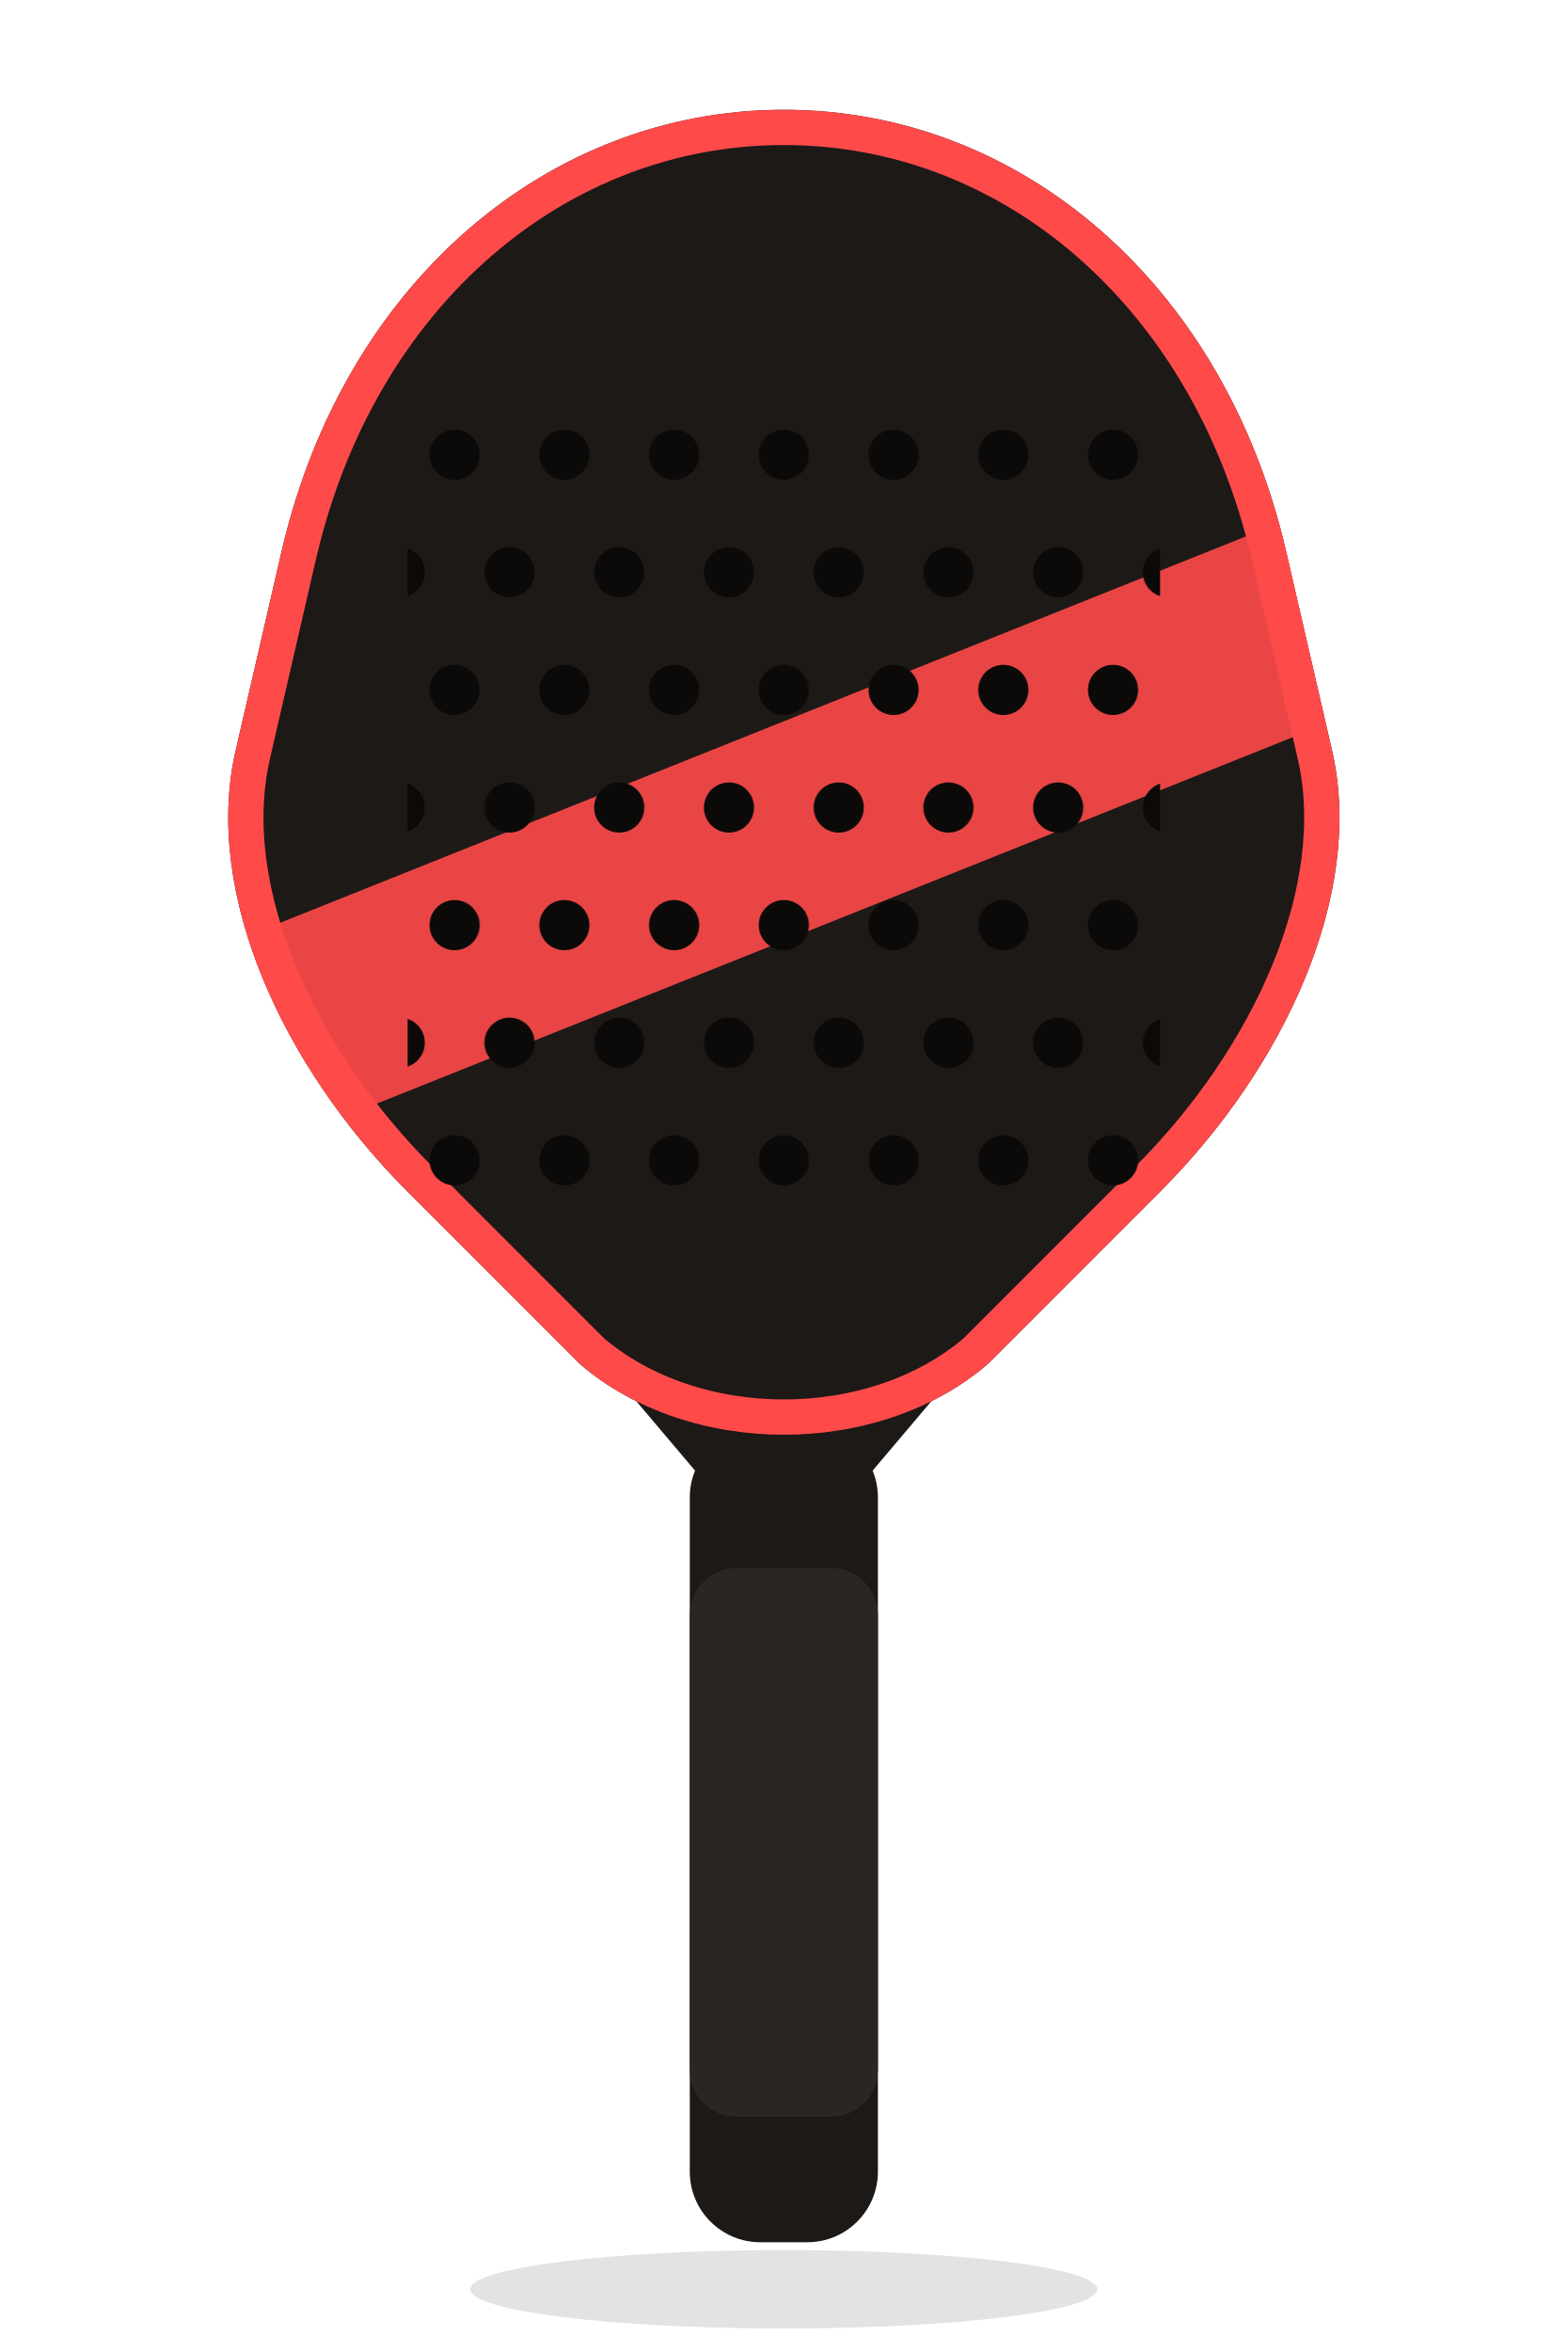
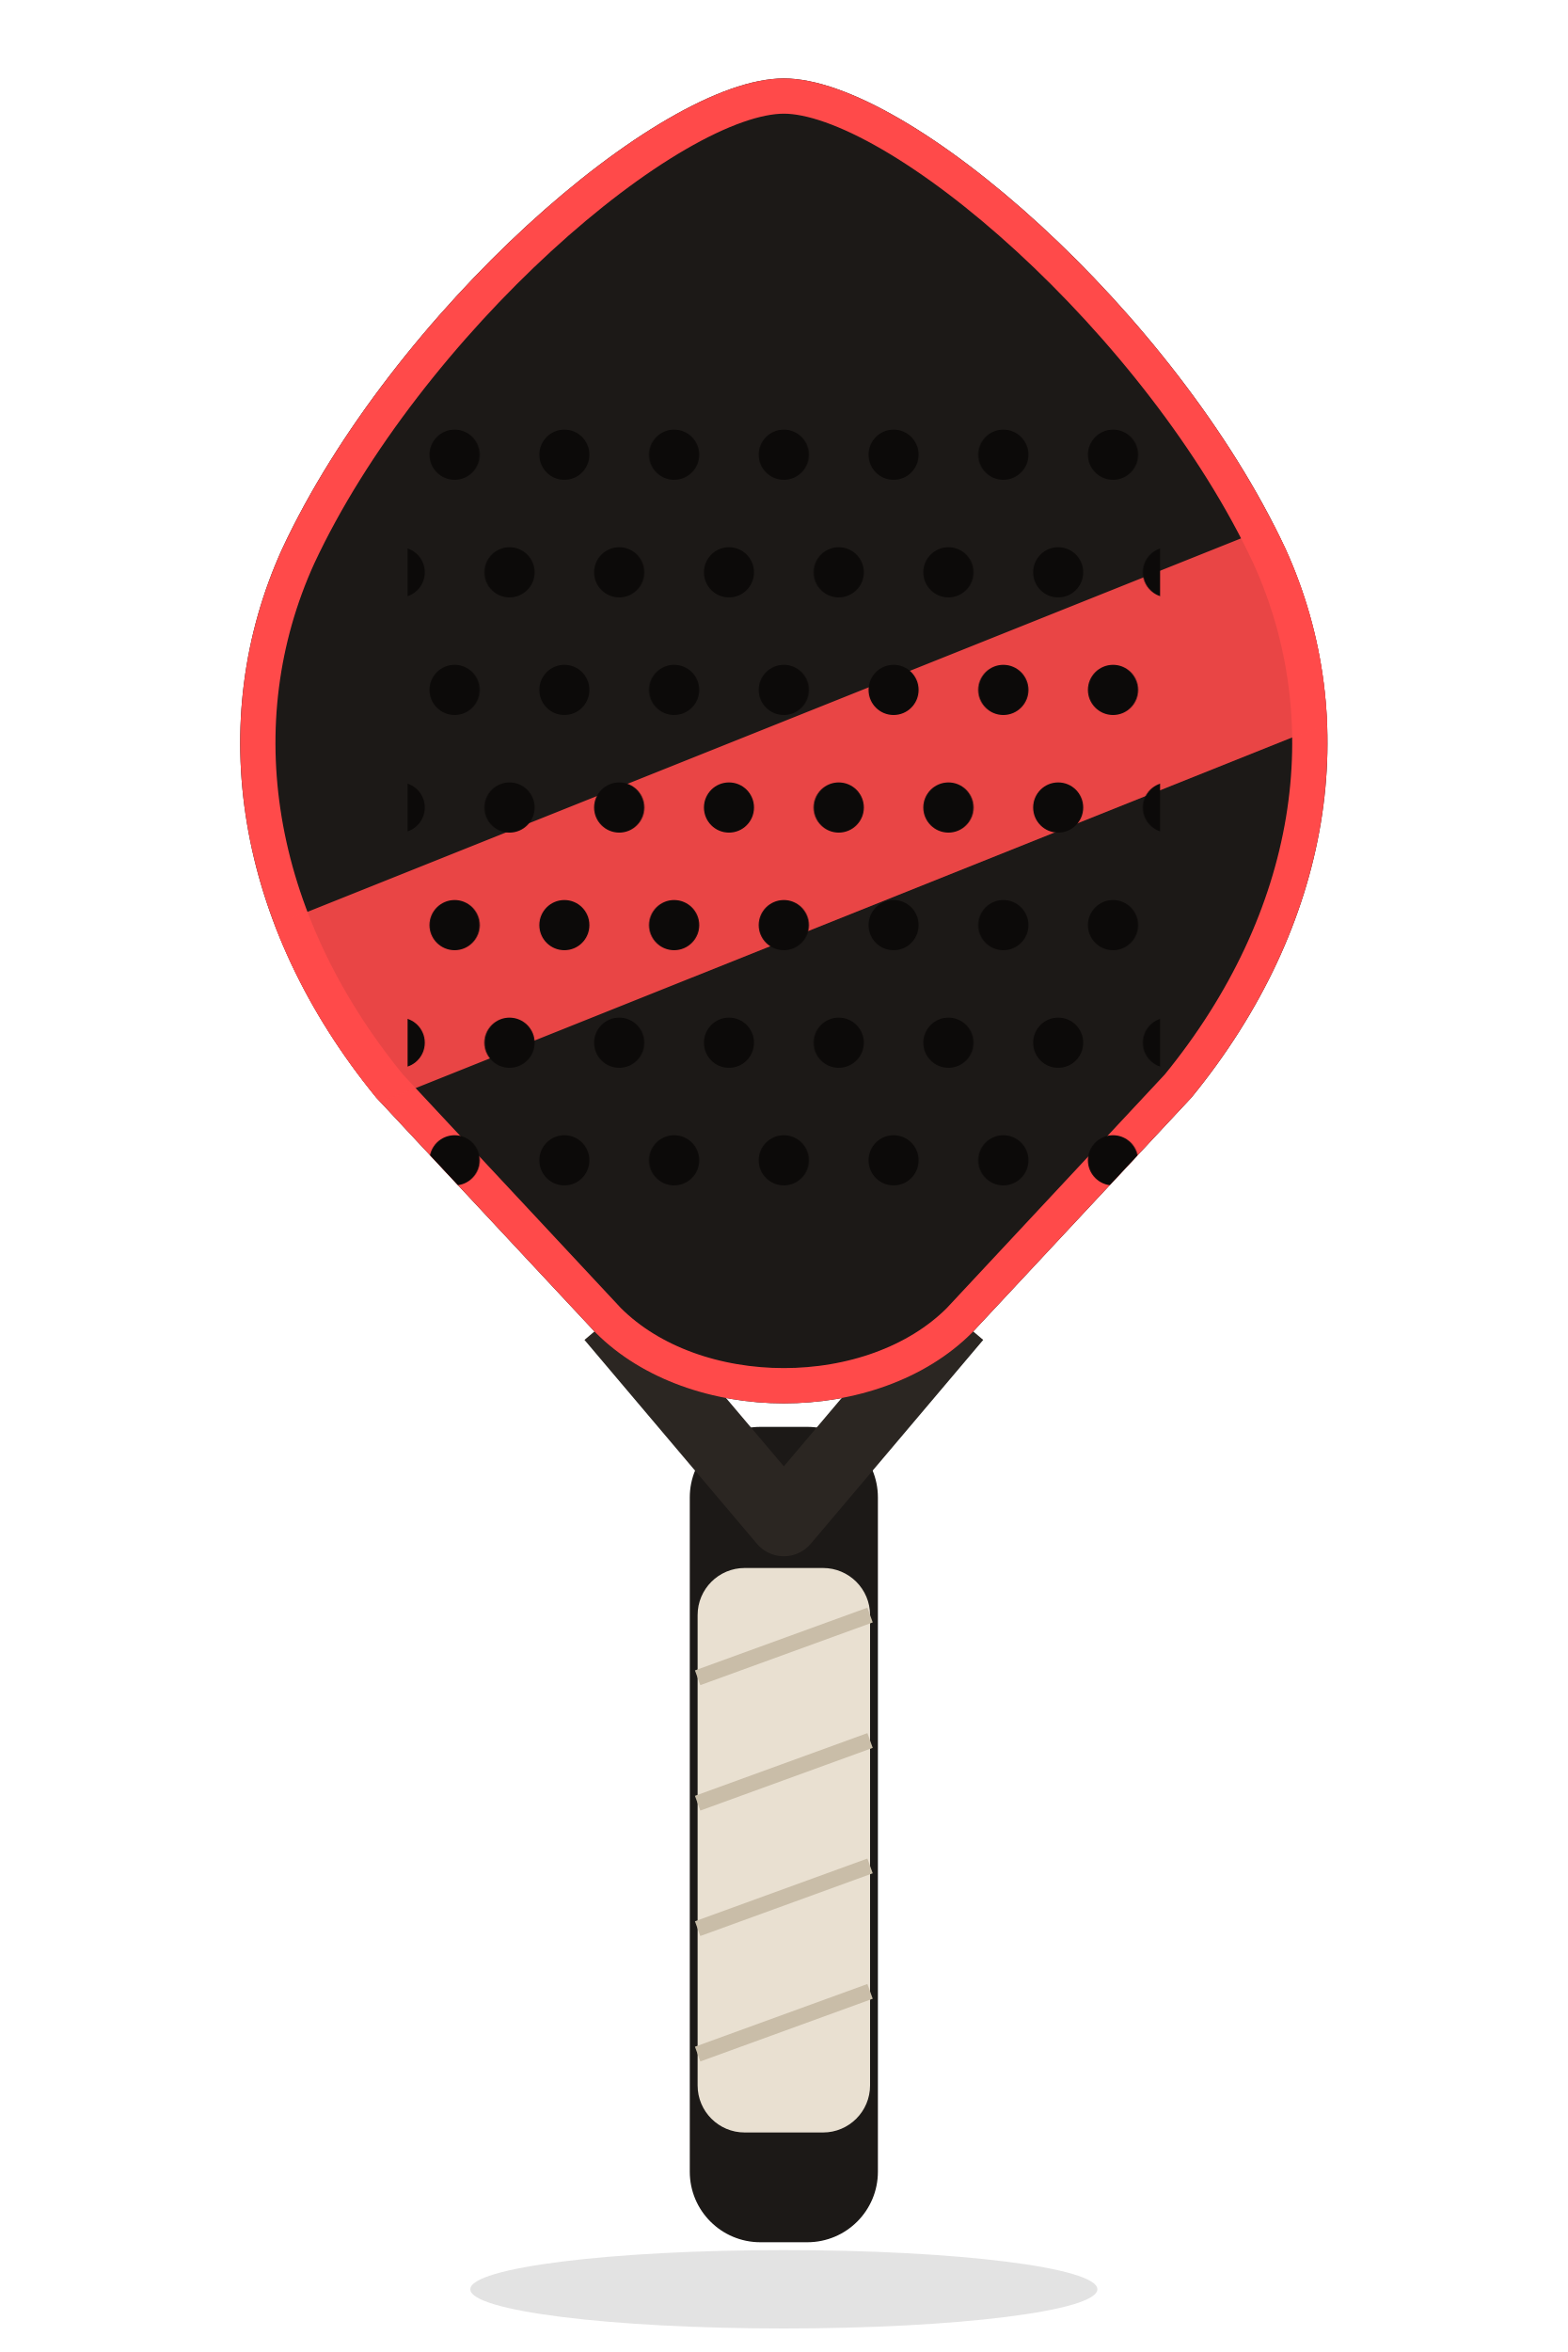
<svg xmlns="http://www.w3.org/2000/svg" viewBox="0 0 200 300">
  <defs>
    <clipPath id="c">
-       <path d="M100 14c30 0 56 22 64 56l6 26c4 18-6 40-22 56l-22 22c-14 12-38 12-52 0l-22-22C36 136 26 114 30 96l6-26c8-34 34-56 64-56z" />
+       <path d="M100 10c16 0 50 30 64 60 10 22 6 48-12 70l-28 30c-12 12-36 12-48 0l-28-30c-18-22-22-48-12-70 14-30 48-60 64-60z" />
    </clipPath>
    <pattern id="h" width="14" height="30" patternUnits="userSpaceOnUse" x="51" y="51">
      <circle cx="7" cy="7" r="3.2" fill="#0c0a09" />
      <circle cx="14" cy="22" r="3.2" fill="#0c0a09" />
      <circle cx="0" cy="22" r="3.2" fill="#0c0a09" />
    </pattern>
  </defs>
  <ellipse cx="100" cy="292" rx="40" ry="5" fill="#14110f" opacity=".12" />
  <rect x="88" y="182" width="24" height="104" rx="9" fill="#1c1917" />
-   <rect x="88" y="200" width="24" height="70" rx="6" fill="#2b2622" />
-   <path d="M78 168l22 26 22-26" fill="none" stroke="#1c1917" stroke-width="9" stroke-linejoin="round" />
-   <path d="M100 14c30 0 56 22 64 56l6 26c4 18-6 40-22 56l-22 22c-14 12-38 12-52 0l-22-22C36 136 26 114 30 96l6-26c8-34 34-56 64-56z" fill="#1c1917" />
+   <rect x="89" y="200" width="22" height="72" rx="6" fill="#e9e0d1" />
+   <path d="M89 214l22-8M89 230l22-8M89 246l22-8M89 262l22-8" stroke="#c9bda8" stroke-width="2" />
+   <path d="M78 168l22 26 22-26" fill="none" stroke="#2b2622" stroke-width="9" stroke-linejoin="round" />
+   <path d="M100 10c16 0 50 30 64 60 10 22 6 48-12 70l-28 30c-12 12-36 12-48 0l-28-30c-18-22-22-48-12-70 14-30 48-60 64-60z" fill="#1c1917" />
  <g clip-path="url(#c)">
-     <path d="M100 14c30 0 56 22 64 56l6 26c4 18-6 40-22 56l-22 22c-14 12-38 12-52 0l-22-22C36 136 26 114 30 96l6-26c8-34 34-56 64-56z" fill="none" stroke="#ff4a4a" stroke-width="9" />
+     <path d="M100 10c16 0 50 30 64 60 10 22 6 48-12 70l-28 30c-12 12-36 12-48 0l-28-30c-18-22-22-48-12-70 14-30 48-60 64-60z" fill="none" stroke="#ff4a4a" stroke-width="9" />
    <path d="M30 120 L170 64 L170 92 L30 148z" fill="#ff4a4a" opacity=".9" />
    <rect x="52" y="50" width="96" height="108" fill="url(#h)" />
  </g>
</svg>
